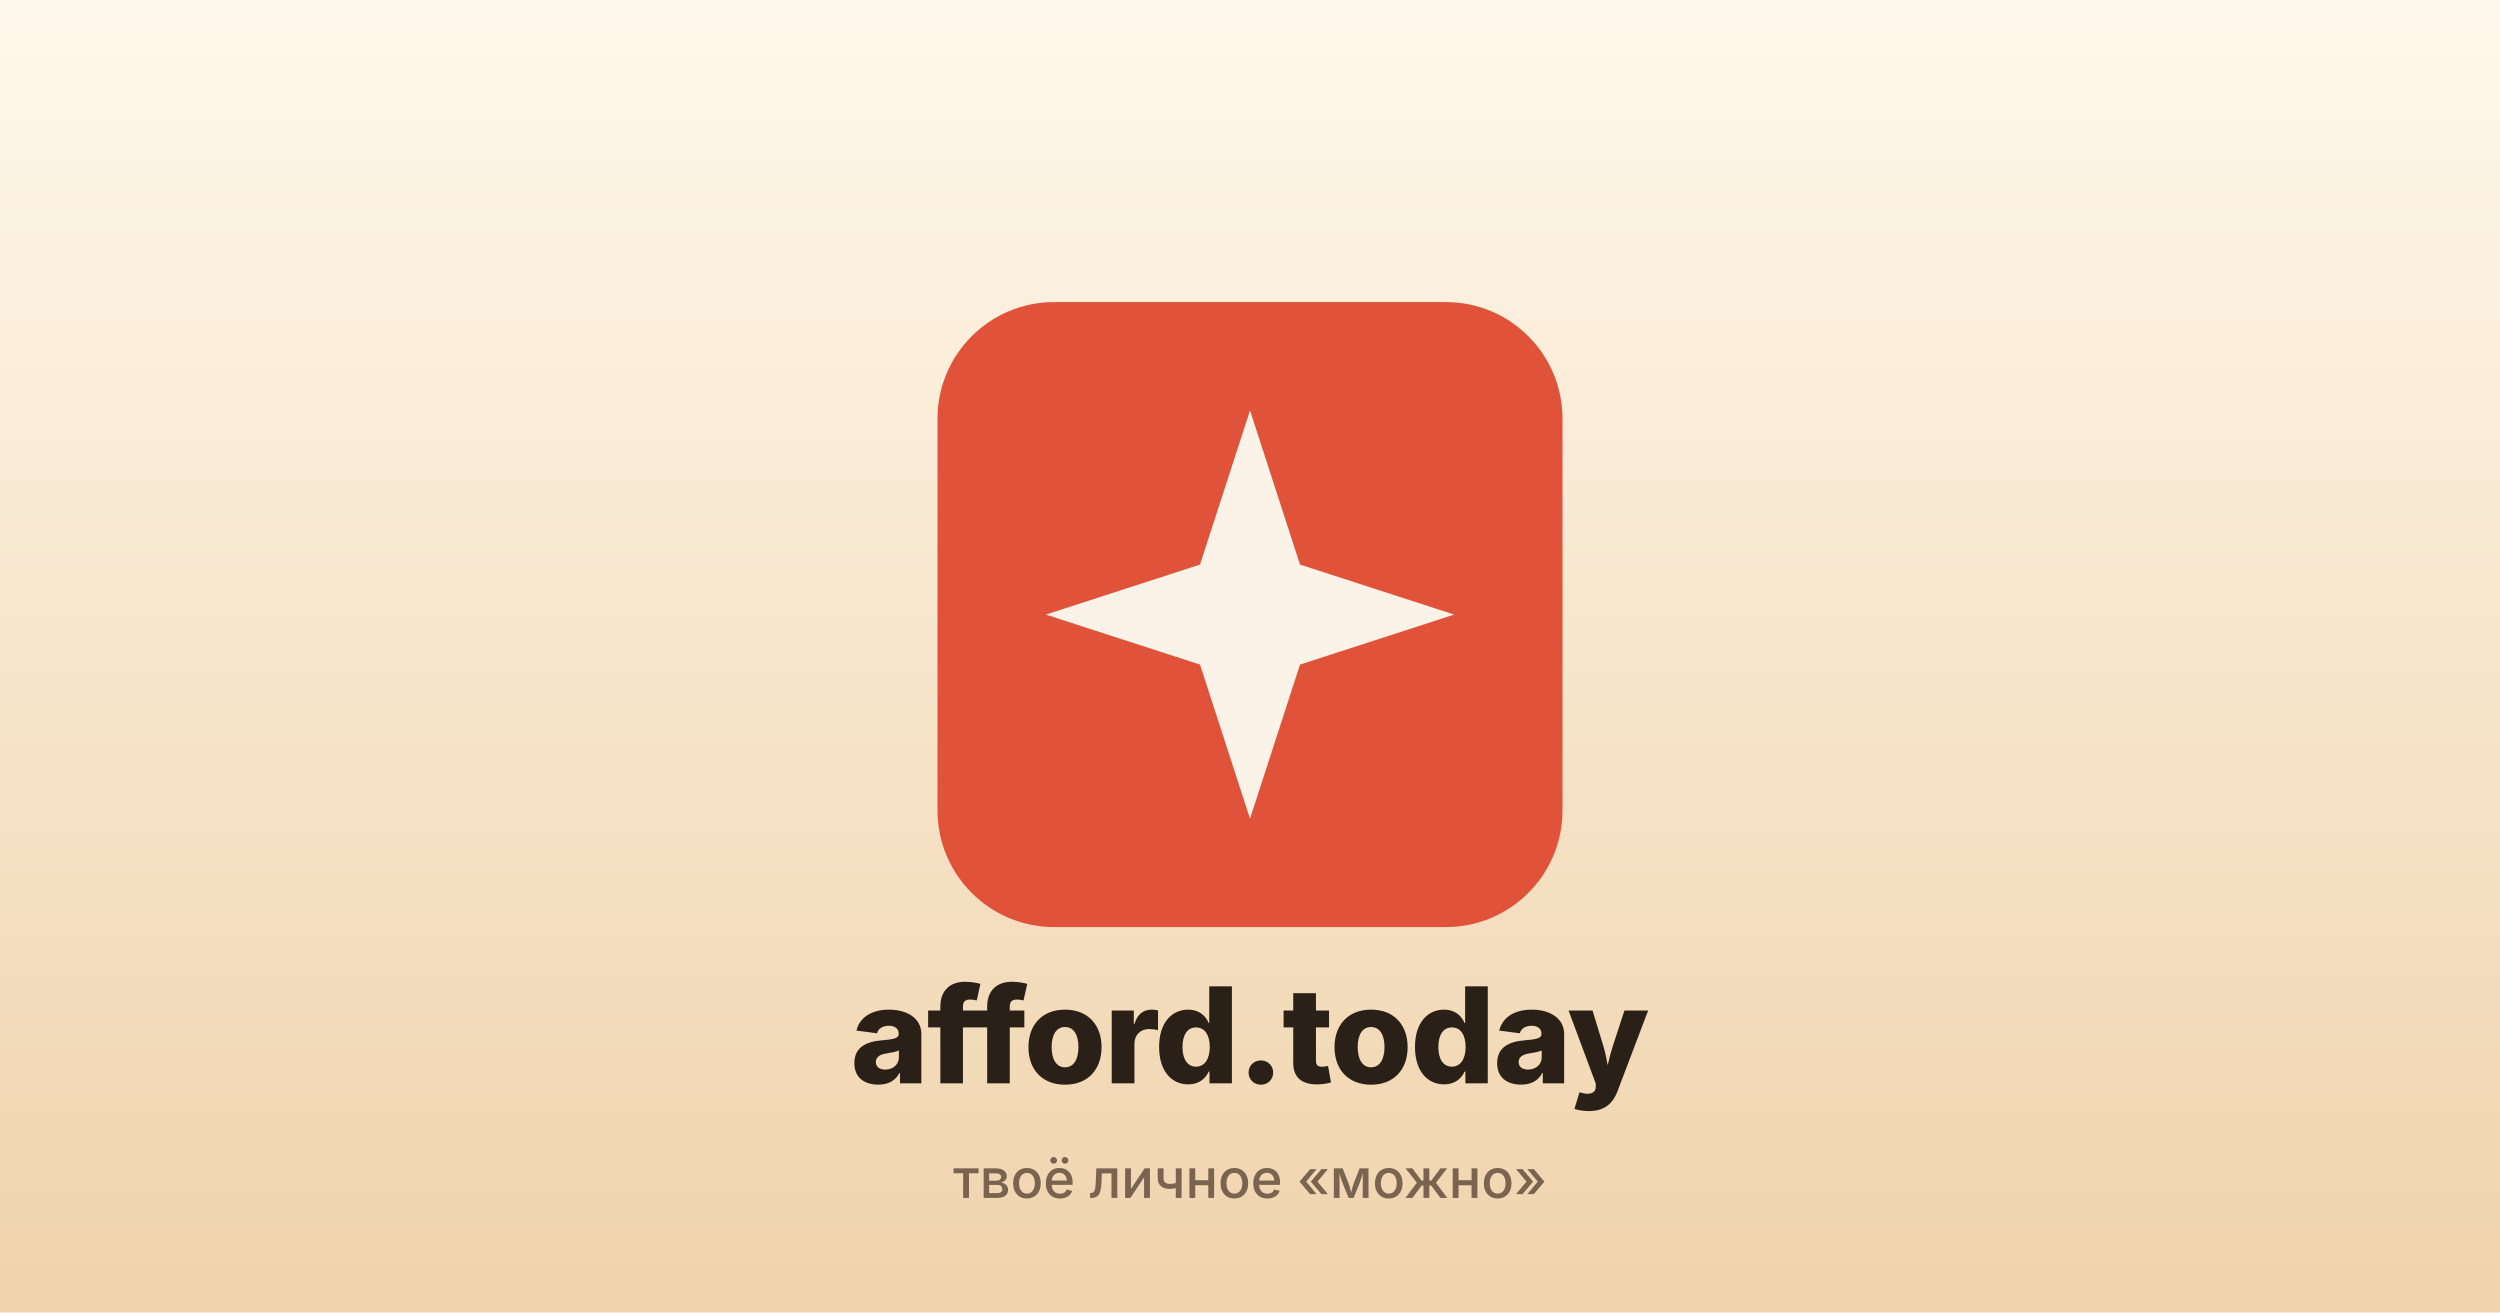
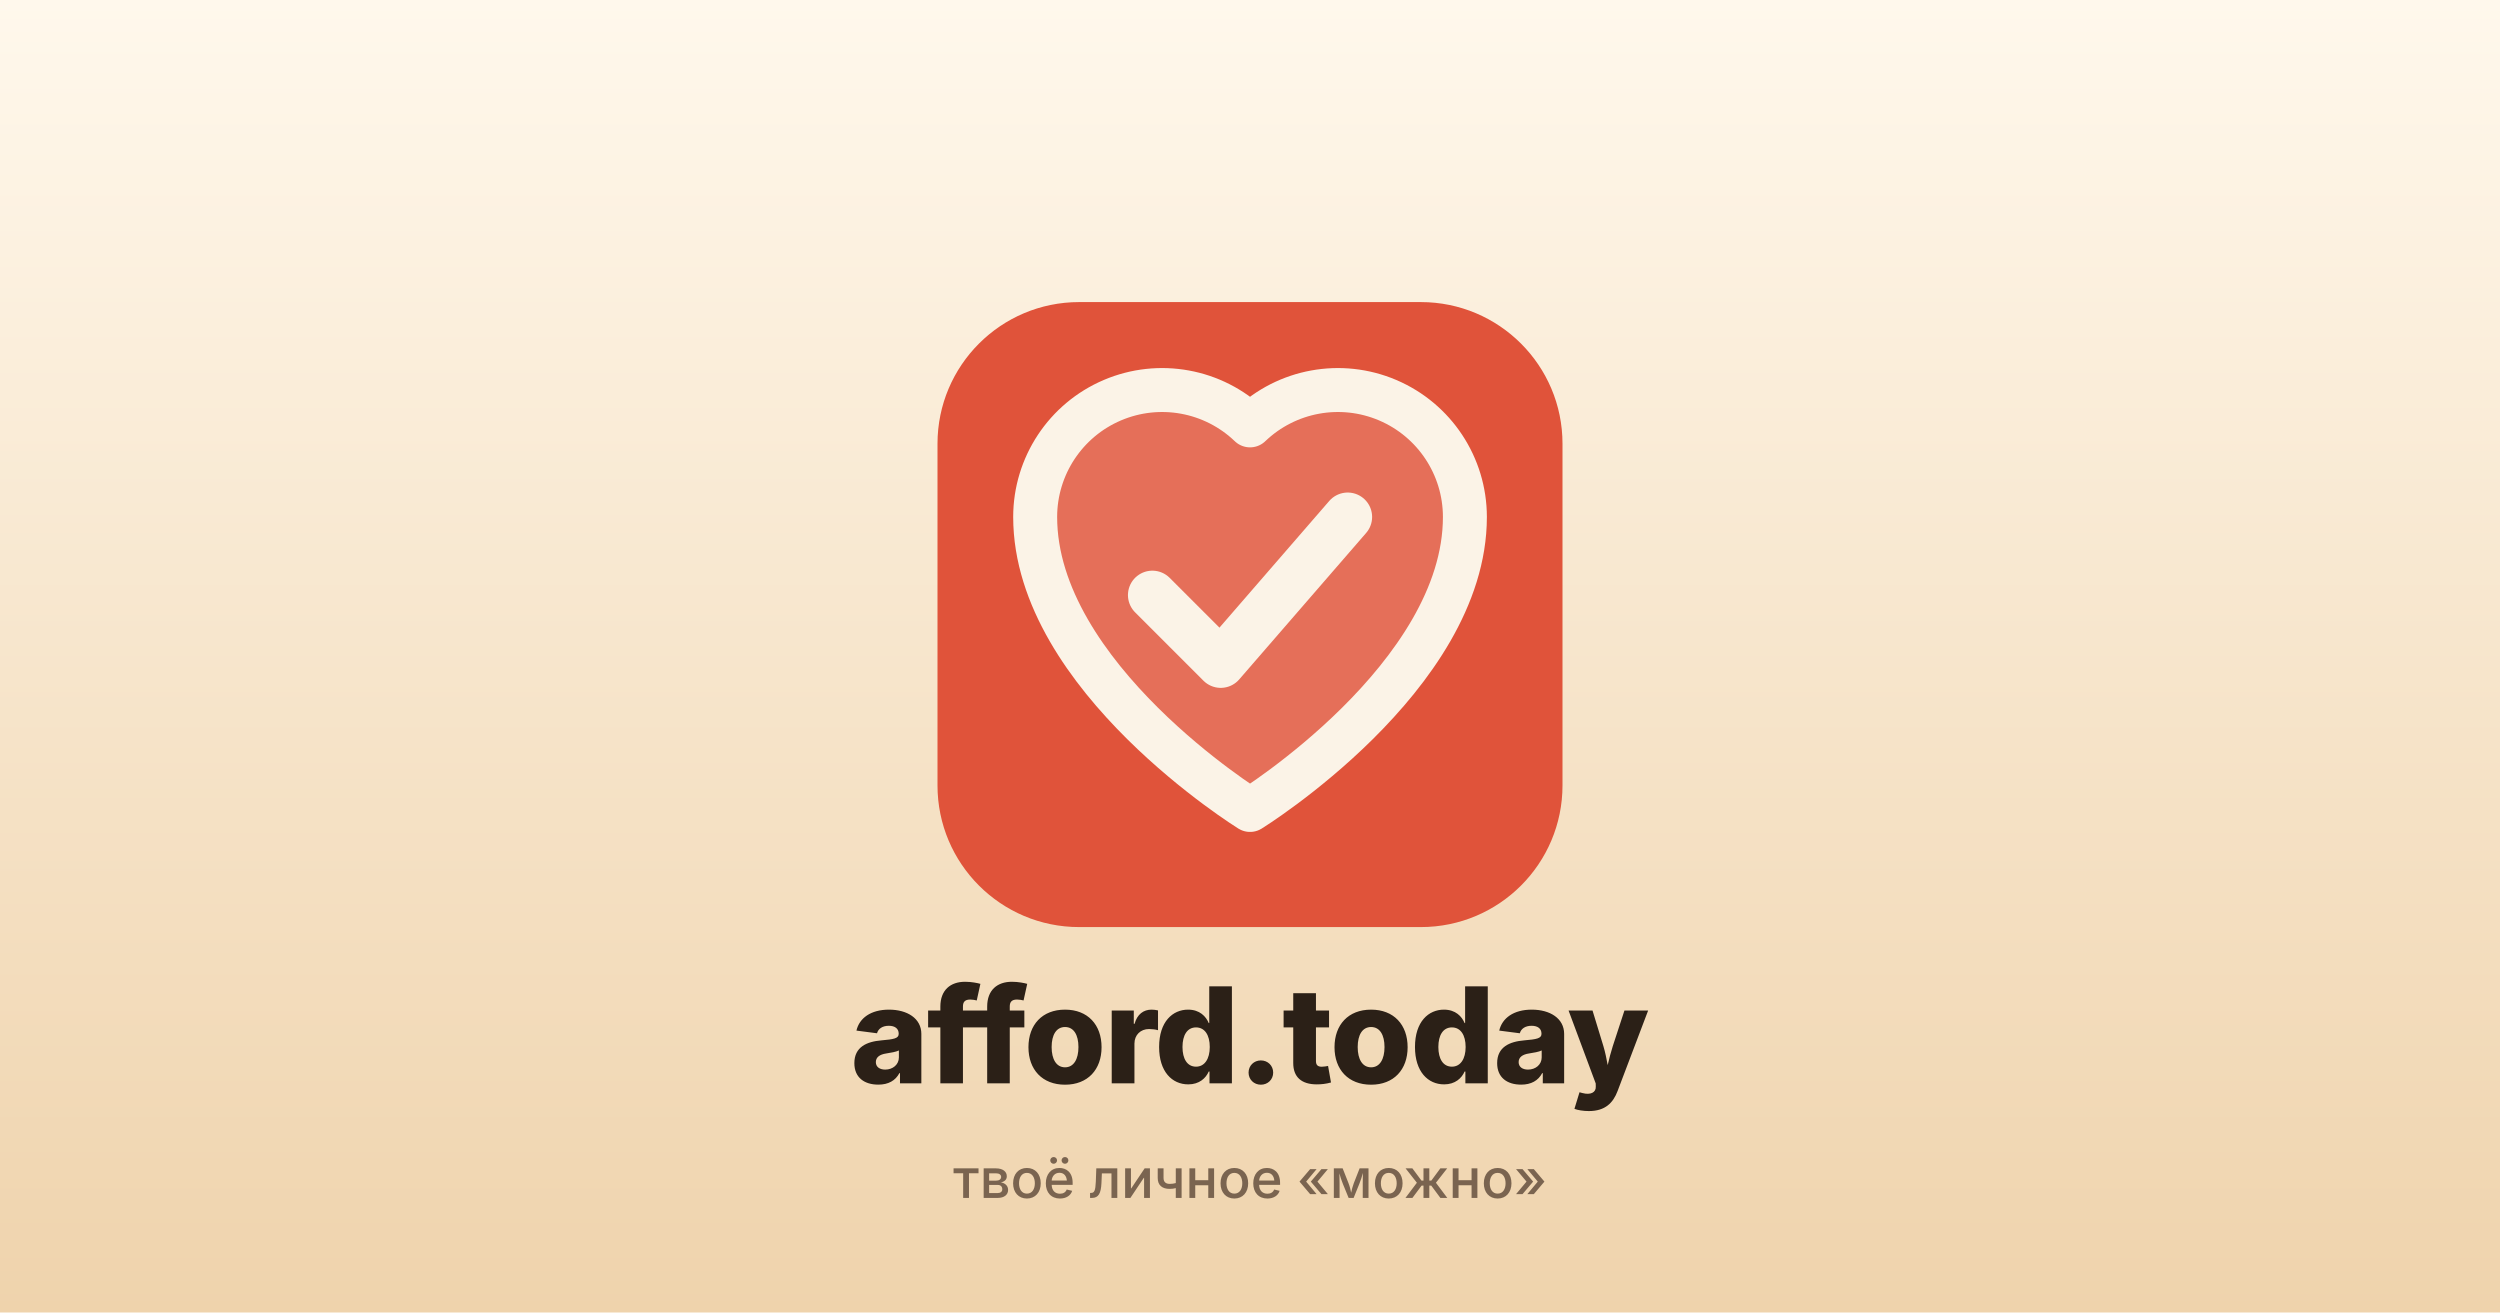
<svg xmlns="http://www.w3.org/2000/svg" viewBox="0 0 1200 630" width="1200" height="630">
  <defs>
    <linearGradient id="bg" x1="0" y1="0" x2="0" y2="1">
      <stop offset="0" stop-color="#FFF8EC" />
      <stop offset="1" stop-color="#EFD3AC" />
    </linearGradient>
  </defs>
  <rect width="1200" height="630" fill="url(#bg)" />
  <g transform="translate(450 145)">
-     <rect width="300" height="300" rx="56" ry="56" fill="#E0533A" />
-     <polygon points="150,52 174,126 248,150 174,174 150,248 126,174 52,150 126,126" fill="#FBF3E7" />
+     <rect width="300" height="300" rx="68" ry="68" fill="#E0533A" />
+     <g transform="translate(0 0) scale(0.293)">
+       <path d="M512 832s-352-218-352-480a208 208 0 0 1 352-150 208 208 0 0 1 352 150c0 262-352 480-352 480z" stroke="#FBF3E7" stroke-width="72" stroke-linejoin="round" fill="#FBF3E7" fill-opacity="0.18" />
+       <path d="M352 480l112 112 208-240" stroke="#FBF3E7" stroke-width="80" stroke-linecap="round" stroke-linejoin="round" fill="none" />
+     </g>
  </g>
  <text x="600" y="520" text-anchor="middle" font-family="Unbounded, Inter, sans-serif" font-weight="800" font-size="64" fill="#2B2017" letter-spacing="-1">afford.today</text>
  <text x="600" y="575" text-anchor="middle" font-family="Onest, Inter, sans-serif" font-weight="500" font-size="26" fill="#7A6450">твоё личное «можно»</text>
</svg>
